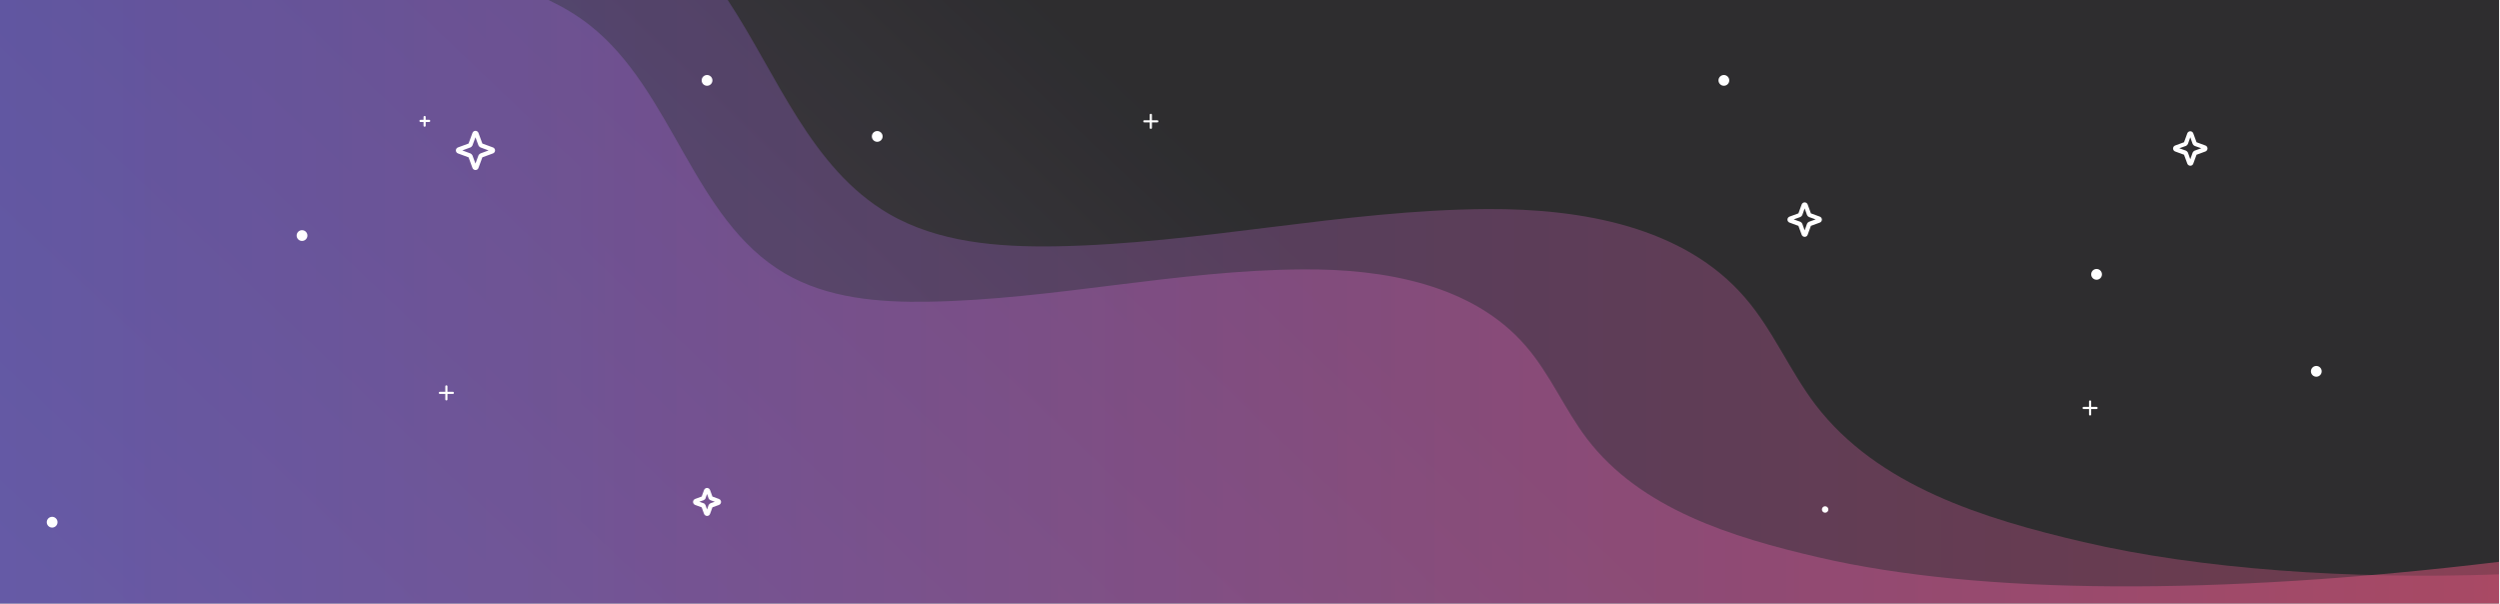
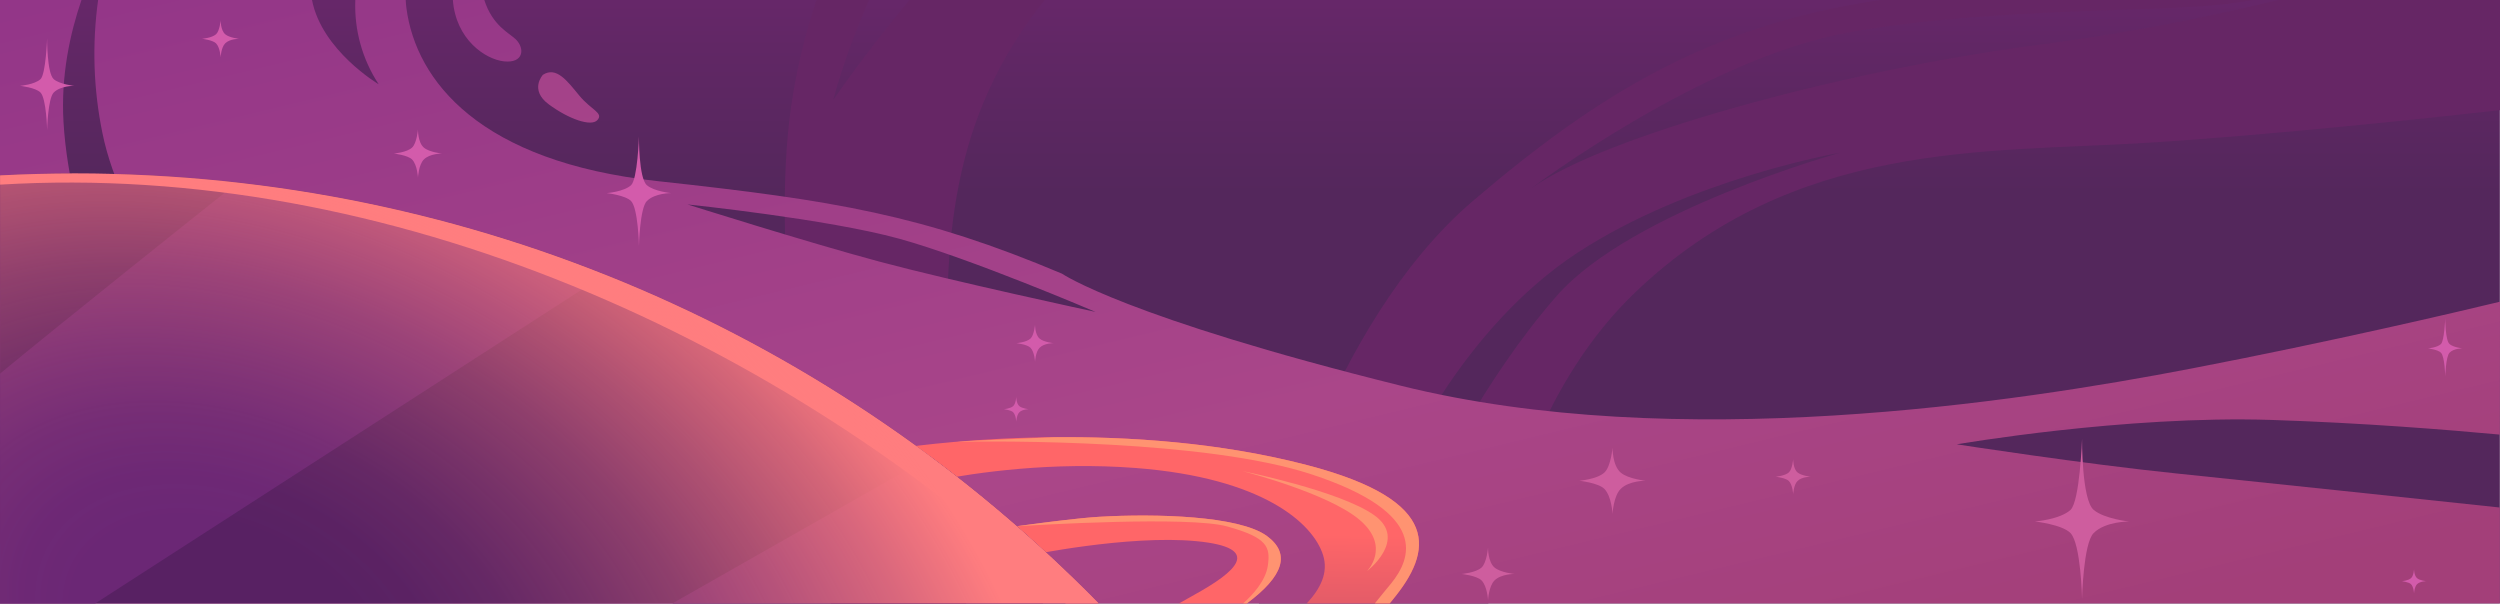
- <svg xmlns="http://www.w3.org/2000/svg" version="1.1" id="Layer_1" x="0px" y="0px" viewBox="0 0 1160 280" style="enable-background:new 0 0 1160 280;" xml:space="preserve">
-   <style type="text/css">
- 	.st0{opacity:0.84;fill:url(#SVGID_1_);enable-background:new    ;}
- 	.st1{opacity:0.37;fill:url(#SVGID_2_);enable-background:new    ;}
- 	.st2{opacity:0.5;fill:url(#SVGID_3_);enable-background:new    ;}
- 	.st3{fill:#FFFFFF;}
- </style>
-   <g>
-     <linearGradient id="SVGID_1_" gradientUnits="userSpaceOnUse" x1="604.847" y1="-1368.109" x2="112.847" y2="-851.109" gradientTransform="matrix(1 0 0 1 0 1482)">
-       <stop offset="0" style="stop-color:#09080B" />
-       <stop offset="1" style="stop-color:#4A3E56" />
+ <svg xmlns="http://www.w3.org/2000/svg" xmlns:xlink="http://www.w3.org/1999/xlink" viewBox="0 0 1160.08 280.01">
+   <defs>
+     <style>
+ 			@keyframes twinkles {
+ 				0% {opacity: 1;}
+ 				50% {opacity: 0;}
+ 				100% {opacity: 1;}
+       }
+ 
+       @keyframes hover {
+         0% {transform: translateY(0) translateX(0);}
+ 				25% {transform: translateY(4px) translateX(-4px);}
+ 				50% {transform: translateY(0) translateX(0);}
+         75% {transform: translateY(4px) translateX(-4px);}
+         100% {transform: translateY(0) translate(0);}
+       }
+ 
+ 			.twinkles {
+ 				animation: twinkles 2s infinite;
+ 			}
+ 
+ 			.delay {
+ 				animation-delay: 1s;
+ 			}
+ 
+       .hover {
+         animation: hover 10s infinite;
+       }
+ 
+       .cls-1 {
+         fill: url(#linear-gradient);
+       }
+ 
+       .cls-2 {
+         fill: #662665;
+       }
+ 
+       .cls-3 {
+         fill: url(#linear-gradient-2);
+       }
+ 
+       .cls-4 {
+         fill: url(#linear-gradient-3);
+       }
+ 
+       .cls-5 {
+         fill: url(#linear-gradient-4);
+       }
+ 
+       .cls-6 {
+         fill: url(#linear-gradient-5);
+       }
+ 
+       .cls-7 {
+         fill: #ff9371;
+       }
+ 
+       .cls-8 {
+         fill: #582163;
+       }
+ 
+       .cls-9 {
+         fill: #6b2775;
+       }
+ 
+       .cls-10 {
+         fill: #ff7d7f;
+       }
+ 
+       .cls-11 {
+         fill: url(#radial-gradient);
+       }
+ 
+       .cls-12 {
+         fill: #d35bab;
+       }
+ 
+       .cls-13 {
+         fill: #ce5d9e;
+       }
+ 
+     </style>
+     <linearGradient id="linear-gradient" x1="580" y1="-163.62" x2="580" y2="289.19" gradientUnits="userSpaceOnUse">
+       <stop offset="0.19" stop-color="#7a2878" />
+       <stop offset="0.41" stop-color="#612765" />
+       <stop offset="0.56" stop-color="#54275c" />
    </linearGradient>
-     <path class="st0" d="M1160,0H0v280h1160V0z" />
-     <linearGradient id="SVGID_2_" gradientUnits="userSpaceOnUse" x1="0" y1="-1342" x2="1160" y2="-1342" gradientTransform="matrix(1 0 0 1 0 1482)">
-       <stop offset="0" style="stop-color:#6C5FC7" />
-       <stop offset="0.161" style="stop-color:#785EC0" />
-       <stop offset="0.447" style="stop-color:#965CAC" />
-       <stop offset="0.824" style="stop-color:#C7588C" />
-       <stop offset="1" style="stop-color:#E1567C" />
+     <linearGradient id="linear-gradient-2" x1="438.93" y1="-375.6" x2="619.69" y2="374.54" gradientUnits="userSpaceOnUse">
+       <stop offset="0.2" stop-color="#8b3087" />
+       <stop offset="0.76" stop-color="#aa4689" />
+       <stop offset="1" stop-color="#a33f79" />
    </linearGradient>
-     <path class="st1" d="M1160,266.5c-68.9,2.5-138.9-2.4-192.9-15c-46.3-10.8-95.4-25.9-124.3-63.6C830.7,172,823,153.1,810,138.1   c-28.4-33-76-41.3-119.5-41.1c-67.2,0.4-133.6,16.2-200.8,17.3c-26.6,0.4-54.4-1.8-77.3-15.2C376.4,78,361,35.2,337.8,0H0v280h1160   V266.5z" />
-     <linearGradient id="SVGID_3_" gradientUnits="userSpaceOnUse" x1="0" y1="-1342" x2="1160" y2="-1342" gradientTransform="matrix(1 0 0 1 0 1482)">
-       <stop offset="0" style="stop-color:#6C5FC7" />
-       <stop offset="0.491" style="stop-color:#A75AA1" />
-       <stop offset="1" style="stop-color:#E1567C" />
+     <linearGradient id="linear-gradient-3" x1="114.15" y1="-573.81" x2="340.44" y2="365.28" xlink:href="#linear-gradient-2" />
+     <linearGradient id="linear-gradient-4" x1="1494.33" y1="259.61" x2="1494.83" y2="259.61" gradientUnits="userSpaceOnUse">
+       <stop offset="0.2" stop-color="#ff6668" />
+       <stop offset="0.72" stop-color="#b44968" />
    </linearGradient>
-     <path class="st2" d="M1160,260.7c-130.6,15.7-240.9,15.3-315.9-2.1c-40.1-9.3-82.6-22.4-107.5-55.1c-10.4-13.7-17.1-30-28.4-43   c-24.6-28.5-65.7-35.8-103.4-35.5c-58.2,0.3-115.6,14-173.7,15c-23,0.4-47-1.5-66.9-13.2c-42.6-25-51.8-84.9-90.7-115.3   c-5.9-4.6-12.2-8.3-18.9-11.5H0v280h1160V260.7z" />
-     <path class="st3" d="M220.7,78.9c-0.6,0-1.2-0.4-1.4-1l-1.8-4.9l-4.9-1.8c-0.6-0.2-1-0.8-1-1.4s0.4-1.2,1-1.4l4.9-1.8l1.8-4.9   c0.2-0.6,0.8-1,1.4-1l0,0c0.6,0,1.2,0.4,1.4,1l1.8,4.9l4.9,1.8c0.6,0.2,1,0.8,1,1.4s-0.4,1.2-1,1.4l-4.9,1.8l-1.8,4.9   C221.9,78.5,221.4,78.9,220.7,78.9L220.7,78.9z M214.6,69.8l3.8,1.4c0.4,0.2,0.7,0.5,0.9,0.9l1.4,3.8l1.4-3.8   c0.2-0.4,0.5-0.7,0.9-0.9l3.8-1.4l-3.8-1.4c-0.4-0.2-0.7-0.5-0.9-0.9l-1.4-3.8l-1.4,3.8c-0.2,0.4-0.5,0.7-0.9,0.9L214.6,69.8z    M221.2,62.4L221.2,62.4L221.2,62.4z" />
-     <path class="st3" d="M328.2,239.4c-0.6,0-1.2-0.4-1.4-1l-1.1-3l-3-1.1c-0.6-0.2-1-0.8-1-1.4c0-0.6,0.4-1.2,1-1.4l3-1.1l1.1-3   c0.2-0.6,0.8-1,1.4-1l0,0c0.6,0,1.2,0.4,1.4,1l1.1,3l3,1.1c0.6,0.2,1,0.8,1,1.4c0,0.6-0.4,1.2-1,1.4l-3,1.1l-1.1,3   C329.4,239,328.9,239.4,328.2,239.4L328.2,239.4z M324.6,232.8l2,0.7c0.4,0.1,0.7,0.5,0.9,0.9l0.7,2l0.7-2c0.2-0.4,0.5-0.7,0.9-0.9   l2-0.7l-2-0.7c-0.4-0.1-0.7-0.5-0.9-0.9l-0.7-2l-0.7,2c-0.1,0.4-0.5,0.7-0.9,0.9L324.6,232.8z M325.9,235.4L325.9,235.4   L325.9,235.4z M330.5,235.4L330.5,235.4L330.5,235.4z M325.6,235.1L325.6,235.1L325.6,235.1z M330.8,235.1L330.8,235.1L330.8,235.1   z M325.6,230.5L325.6,230.5L325.6,230.5z M330.8,230.5L330.8,230.5L330.8,230.5z M325.9,230.2L325.9,230.2L325.9,230.2z    M330.5,230.2L330.5,230.2L330.5,230.2z M328.7,227.9L328.7,227.9L328.7,227.9L328.7,227.9z" />
-     <path class="st3" d="M837.7,109.9c-0.6,0-1.2-0.4-1.4-1l-1.5-4.1l-4.1-1.5c-0.6-0.2-1-0.8-1-1.4s0.4-1.2,1-1.4l4.1-1.5l1.5-4.1   c0.2-0.6,0.8-1,1.4-1s1.2,0.4,1.4,1l1.5,4.1l4.1,1.5c0.6,0.2,1,0.8,1,1.4s-0.4,1.2-1,1.4l-4.1,1.5l-1.5,4.1   C838.9,109.5,838.4,109.9,837.7,109.9z M832.6,101.8l3.1,1.1c0.4,0.2,0.7,0.5,0.9,0.9l1.1,3.1l1.1-3.1c0.2-0.4,0.5-0.7,0.9-0.9   l3.1-1.1l-3.1-1.1c-0.4-0.2-0.7-0.5-0.9-0.9l-1.1-3.1l-1.1,3.1c-0.2,0.4-0.5,0.7-0.9,0.9L832.6,101.8z M838.2,95.4L838.2,95.4   L838.2,95.4z" />
-     <path class="st3" d="M1016.7,76.9c-0.6,0-1.2-0.4-1.4-1l-1.5-4.1l-4.1-1.5c-0.6-0.2-1-0.8-1-1.4s0.4-1.2,1-1.4l4.1-1.5l1.5-4.1   c0.2-0.6,0.8-1,1.4-1c0.6,0,1.2,0.4,1.4,1l1.5,4.1l4.1,1.5c0.6,0.2,1,0.8,1,1.4s-0.4,1.2-1,1.4l-4.1,1.5l-1.5,4.1   C1017.9,76.5,1017.4,76.9,1016.7,76.9z M1011.6,68.8l3.1,1.1c0.4,0.2,0.7,0.5,0.9,0.9l1.1,3.1l1.1-3.1c0.2-0.4,0.5-0.7,0.9-0.9   l3.1-1.1l-3.1-1.1c-0.4-0.2-0.7-0.5-0.9-0.9l-1.1-3.1l-1.1,3.1c-0.2,0.4-0.5,0.7-0.9,0.9L1011.6,68.8z M1023.1,69.3L1023.1,69.3   L1023.1,69.3z M1023.1,68.3L1023.1,68.3L1023.1,68.3z" />
-     <circle class="st3" cx="140.2" cy="109.3" r="2.5" />
-     <circle class="st3" cx="1075.2" cy="172.3" r="2.5" />
-     <circle class="st3" cx="973.2" cy="127.3" r="2.5" />
-     <circle class="st3" cx="800.2" cy="37.3" r="2.5" />
-     <circle class="st3" cx="24.2" cy="242.3" r="2.5" />
-     <circle class="st3" cx="407.2" cy="63.3" r="2.5" />
-     <circle class="st3" cx="328.2" cy="37.3" r="2.5" />
-     <path class="st3" d="M199.2,56.6h-4c-0.3,0-0.5-0.2-0.5-0.5s0.2-0.5,0.5-0.5h4c0.3,0,0.5,0.2,0.5,0.5S199.5,56.6,199.2,56.6z" />
-     <path class="st3" d="M197.1,58.8c-0.3,0-0.5-0.2-0.5-0.5v-4c0-0.3,0.2-0.5,0.5-0.5s0.5,0.2,0.5,0.5v4   C197.6,58.6,197.4,58.8,197.1,58.8z" />
-     <path class="st3" d="M210.2,182.8h-6c-0.3,0-0.5-0.2-0.5-0.5s0.2-0.5,0.5-0.5h6c0.3,0,0.5,0.2,0.5,0.5S210.5,182.8,210.2,182.8z" />
-     <path class="st3" d="M207.2,185.8c-0.3,0-0.5-0.2-0.5-0.5v-6c0-0.3,0.2-0.5,0.5-0.5s0.5,0.2,0.5,0.5v6   C207.7,185.6,207.5,185.8,207.2,185.8z" />
-     <path class="st3" d="M537.2,56.8h-6c-0.3,0-0.5-0.2-0.5-0.5s0.2-0.5,0.5-0.5h6c0.3,0,0.5,0.2,0.5,0.5S537.5,56.8,537.2,56.8z" />
-     <path class="st3" d="M534.2,59.8c-0.3,0-0.5-0.2-0.5-0.5v-6c0-0.3,0.2-0.5,0.5-0.5s0.5,0.2,0.5,0.5v6   C534.7,59.6,534.5,59.8,534.2,59.8z" />
-     <path class="st3" d="M973.2,189.8h-6c-0.3,0-0.5-0.2-0.5-0.5s0.2-0.5,0.5-0.5h6c0.3,0,0.5,0.2,0.5,0.5S973.5,189.8,973.2,189.8z" />
-     <path class="st3" d="M970.2,192.8c-0.3,0-0.5-0.2-0.5-0.5v-6c0-0.3,0.2-0.5,0.5-0.5s0.5,0.2,0.5,0.5v6   C970.7,192.6,970.5,192.8,970.2,192.8z" />
-     <circle class="st3" cx="847.2" cy="236.4" r="1.5" />
+     <linearGradient id="linear-gradient-5" x1="536.86" y1="213.35" x2="534.35" y2="381.73" xlink:href="#linear-gradient-4" />
+     <radialGradient id="radial-gradient" cx="134.5" cy="307.77" fx="98.577" fy="320.28" r="380.71" gradientTransform="matrix(0.88, 0.47, -0.33, 0.61, 117.41, 55.32)" gradientUnits="userSpaceOnUse">
+       <stop offset="0.2" stop-color="#ff7d7f" stop-opacity="0" />
+       <stop offset="0.28" stop-color="#ff7d7f" stop-opacity="0.02" />
+       <stop offset="0.38" stop-color="#ff7d7f" stop-opacity="0.08" />
+       <stop offset="0.49" stop-color="#ff7d7f" stop-opacity="0.19" />
+       <stop offset="0.61" stop-color="#ff7d7f" stop-opacity="0.33" />
+       <stop offset="0.73" stop-color="#ff7d7f" stop-opacity="0.51" />
+       <stop offset="0.87" stop-color="#ff7d7f" stop-opacity="0.74" />
+       <stop offset="1" stop-color="#ff7d7f" />
+     </radialGradient>
+   </defs>
+   <g id="background">
+     <rect class="cls-1" width="1160" height="280" />
+   </g>
+   <g id="streaks">
+     <g>
+       <path class="cls-2" d="M448.36,280c-4.4-31.92-8.18-68.42-8.77-102.41-1.12-64.44.22-121.22,45.16-177.59H422c-22.16,26.8-35.31,46.33-35.31,46.33S391.52,26.59,403.26,0H378.89a279,279,0,0,0-11.77,49.37C357.57,115.58,373,215.74,385.47,280Z" />
+       <path class="cls-2" d="M722.56,137.09c-34.63,39.36-58.79,90.55-58.79,90.55l-12.16-13.52s27.36-62,80.07-96.63S853.82,70.87,853.82,70.87,757.19,97.73,722.56,137.09ZM690.63,280c7.71-43.77,25.77-103.7,68.08-144.26,73.82-70.78,163-64.87,236.84-69.43,58.57-3.62,135.31-11.92,164.53-15.19V0h-102.8A1046.22,1046.22,0,0,1,944.37,21C853.82,33,743.84,63.27,710.56,87.42c0,0,79.91-60.47,147.82-72.47S1004.5,6,1036.26,1.44q4.88-.7,9.44-1.44H872.77c-78.13,11.4-130.26,42.76-189.4,93.34C616.45,150.56,588,263.49,584.16,280Z" />
+       <g>
+         <path class="cls-3" d="M210.14,0c1.4,18.35,15.06,27.51,23.7,28.47,9.12,1,9.8-5.92,5.58-10.14-3-3-10.8-6.23-14.69-18.33ZM164.88,0a66.31,66.31,0,0,0,10.85,39.11S149.33,23.48,144.78,0H45.53a182.28,182.28,0,0,0,2,61.75c9,44.59,49,92.74,49,92.74l-37.67,6.08s-26.36-52-29.4-104.06c-1.24-21.3,3-40.85,8.34-56.51H0V280H1160V235.51c-31.07-3.31-115.41-12.26-150.09-15.81C967,215.31,908,206.18,908,206.18s78.05-13.51,146-11.32c42.37,1.37,82.1,4.59,106,6.81l.08-61.67c-19.59,4.72-77.35,18.33-143.41,31.05C935.07,186.76,778,210.74,650.09,179s-157.28-52-157.28-52C428.28,99.76,387.57,93,305.13,84.05S193,37.59,188.57,3.63c-.16-1.21-.26-2.43-.3-3.63ZM408,121.38c-34-9.12-89-26.52-89-26.52s65,6.75,98.15,15.88,91.22,34,91.22,34S442,130.5,408,121.38Z" />
+         <path class="cls-4" d="M251.92,34.72s-6.42,6.92,2.7,13.68S274.38,59,277.26,55.67s-2.88-4.57-8.45-11.32S258.17,30.66,251.92,34.72Z" />
+       </g>
+     </g>
+   </g>
+   <g id="planet" class="hover">
+     <g>
+       <path class="cls-5" d="M578.57,280c17-12.64,20.48-23.05,9.35-31.25-12.84-9.46-51.69-10.47-77.71-8.95-10.63.62-30.38,3.21-48.62,5.82l15,12.26s46.8-9.8,78.56-6.76,18.07,14.36-.85,24.83c-2.4,1.33-4.82,2.69-7.2,4.05Z" />
+       <path class="cls-6" d="M644.87,280l1.5-1.85c18.08-22,23.65-45.78-39.87-62.34C516.1,192.25,417.13,208,417.13,208l-2.36-.67L433.89,223c19.47-3.8,54.48-8.82,93.22-5.83,58.95,4.56,82.18,25.68,86.83,40.38,2.6,8.23-1.23,15.63-7.58,22.46Z" />
+       <path class="cls-7" d="M644.87,280l1.5-1.85c18.08-22,23.65-45.78-39.87-62.34-40.85-10.65-83.46-13.26-117.89-12.92l-41.86,1.88-2.51.21c20.12-.33,115.29-1,164.37,15.14,55.08,18.08,46.12,39.19,37,50.51-2,2.45-4.72,5.69-7.65,9.37Z" />
+       <path class="cls-7" d="M576.52,218.6s39.7,10.14,54.39,22.64,3.38,23.82,3.38,23.82,19.26-14.7,3.38-26S576.52,218.6,576.52,218.6Z" />
+       <path class="cls-7" d="M578.57,280c17-12.64,20.48-23.05,9.35-31.25-12.84-9.46-51.69-10.47-77.71-8.95-8.71.51-23.53,2.34-38.63,4.42,9.12-.58,80.16-4.84,97.85.06,18.91,5.23,20.05,9.61,18.91,18.07-1,7.21-7.14,13.81-11.5,17.65Z" />
+     </g>
+     <g>
+       <path class="cls-8" d="M509.8,280c-120.75-123.12-289-199.5-475-199.5q-17.49,0-34.76.89V280Z" />
+       <path class="cls-9" d="M44.2,280,280.72,127.44A661,661,0,0,0,110.17,84.73C83.15,106.24,28.11,150.16,0,173.38V280Z" />
+       <path class="cls-9" d="M483.75,280l17.43-8.63a670.42,670.42,0,0,0-69.4-59.48L312,280Z" />
+       <path class="cls-10" d="M509.8,280c-120.75-123.12-289-199.5-475-199.5q-17.49,0-34.76.89v4.29C179.75,74.76,363.75,157,494.5,280Z" />
+       <path class="cls-11" d="M509.8,280c-120.74-123.12-289-199.5-475-199.5q-17.49,0-34.76.89V280Z" />
+     </g>
+   </g>
+   <g id="stars-static">
+     <path class="cls-12" d="M1121.59,268.29c1.28,1.1,4.29,1.4,4.29,1.4s-2.85,0-4.29,1.39c-1.25,1.25-1.4,4.3-1.4,4.3s-.14-3-1.4-4.3c-1-1-4.29-1.39-4.29-1.39s3-.25,4.29-1.4,1.4-4.3,1.4-4.3S1120.14,267.05,1121.59,268.29Z" />
+     <path class="cls-12" d="M104.51,15.9C106.46,17.56,111,18,111,18s-4.33-.06-6.51,2.12c-1.89,1.88-2.12,6.51-2.12,6.51s-.21-4.57-2.12-6.51C98.73,18.57,93.76,18,93.76,18s4.59-.38,6.51-2.12c1.71-1.56,2.12-6.51,2.12-6.51S102.31,14,104.51,15.9Z" />
+     <path class="cls-12" d="M196.69,68.5c2.53,2.16,8.44,2.75,8.44,2.75s-5.61-.08-8.44,2.74c-2.45,2.45-2.74,8.44-2.74,8.44s-.27-5.92-2.75-8.44c-2-2-8.43-2.74-8.43-2.74s5.95-.49,8.43-2.75c2.22-2,2.75-8.43,2.75-8.43S193.85,66.07,196.69,68.5Z" />
+     <path class="cls-12" d="M473,188.45c1.31,1.12,4.38,1.43,4.38,1.43s-2.91,0-4.38,1.43c-1.27,1.27-1.43,4.38-1.43,4.38s-.14-3.07-1.42-4.38c-1-1.06-4.39-1.43-4.39-1.43s3.1-.25,4.39-1.43,1.42-4.38,1.42-4.38S471.53,187.19,473,188.45Z" />
+     <path class="cls-13" d="M693.5,263.34c2.77,2.37,9.28,3,9.28,3s-6.18-.08-9.28,3c-2.7,2.69-3,9.28-3,9.28s-.3-6.5-3-9.28c-2.19-2.24-9.28-3-9.28-3s6.55-.53,9.28-3c2.44-2.23,3-9.28,3-9.28S690.37,260.67,693.5,263.34Z" />
+     <path class="cls-13" d="M752.05,219.29c3.48,3,11.63,3.79,11.63,3.79s-7.73-.11-11.63,3.78c-3.38,3.38-3.78,11.64-3.78,11.64s-.38-8.16-3.79-11.64c-2.75-2.8-11.63-3.78-11.63-3.78s8.21-.67,11.63-3.79c3.06-2.79,3.79-11.63,3.79-11.63S748.13,215.94,752.05,219.29Z" />
+     <path class="cls-13" d="M834.09,219.21c1.85,1.58,6.17,2,6.17,2s-4.1-.06-6.17,2c-1.79,1.79-2,6.17-2,6.17s-.2-4.33-2-6.17c-1.45-1.49-6.17-2-6.17-2s4.36-.35,6.17-2c1.63-1.48,2-6.17,2-6.17S832,217.43,834.09,219.21Z" />
+     <path class="cls-12" d="M1136.67,159.66c1.81,1.55,6,2,6,2s-4-.06-6,2c-1.75,1.75-2,11.15-2,11.15s-.19-9.35-2-11.15c-1.43-1.45-6-2-6-2s4.25-.35,6-2c1.58-1.44,2-12.06,2-12.06S1134.64,157.93,1136.67,159.66Z" />
+     <path class="cls-12" d="M482.41,157.12c1.94,1.67,6.51,2.12,6.51,2.12s-4.33-.06-6.51,2.12c-1.89,1.89-2.12,6.51-2.12,6.51s-.21-4.56-2.12-6.51c-1.54-1.57-6.51-2.12-6.51-2.12s4.59-.37,6.51-2.12c1.71-1.56,2.12-6.51,2.12-6.51S480.21,155.25,482.41,157.12Z" />
+     <path class="cls-12" d="M24.94,36.75c2.84,2.42,9.48,3.08,9.48,3.08s-6.3-.09-9.48,3.09c-2.75,2.75-3.08,17.51-3.08,17.51s-.31-14.68-3.08-17.51c-2.24-2.29-9.48-3.09-9.48-3.09s6.69-.54,9.48-3.08c2.49-2.28,3.08-19,3.08-19S21.75,34,24.94,36.75Z" />
+   </g>
+   <g id="stars-twinkle">
+     <path class="cls-12 twinkles" d="M300.17,85.94c3.37,2.89,11.28,3.67,11.28,3.67s-7.5-.1-11.28,3.67c-3.28,3.28-3.67,20.85-3.67,20.85s-.37-17.47-3.67-20.85c-2.67-2.71-11.29-3.67-11.29-3.67s8-.64,11.29-3.67c3-2.7,3.67-22.56,3.67-22.56S296.36,82.69,300.17,85.94Z" />
+     <path class="cls-13 twinkles delay" d="M971.51,236.58C976.44,240.79,988,242,988,242s-11-.15-16.49,5.36c-4.79,4.79-5.37,30.48-5.37,30.48s-.53-25.54-5.37-30.48c-3.89-4-16.49-5.36-16.49-5.36s11.64-.95,16.49-5.37c4.34-4,5.37-33,5.37-33S965.94,231.82,971.51,236.58Z" />
  </g>
</svg>
